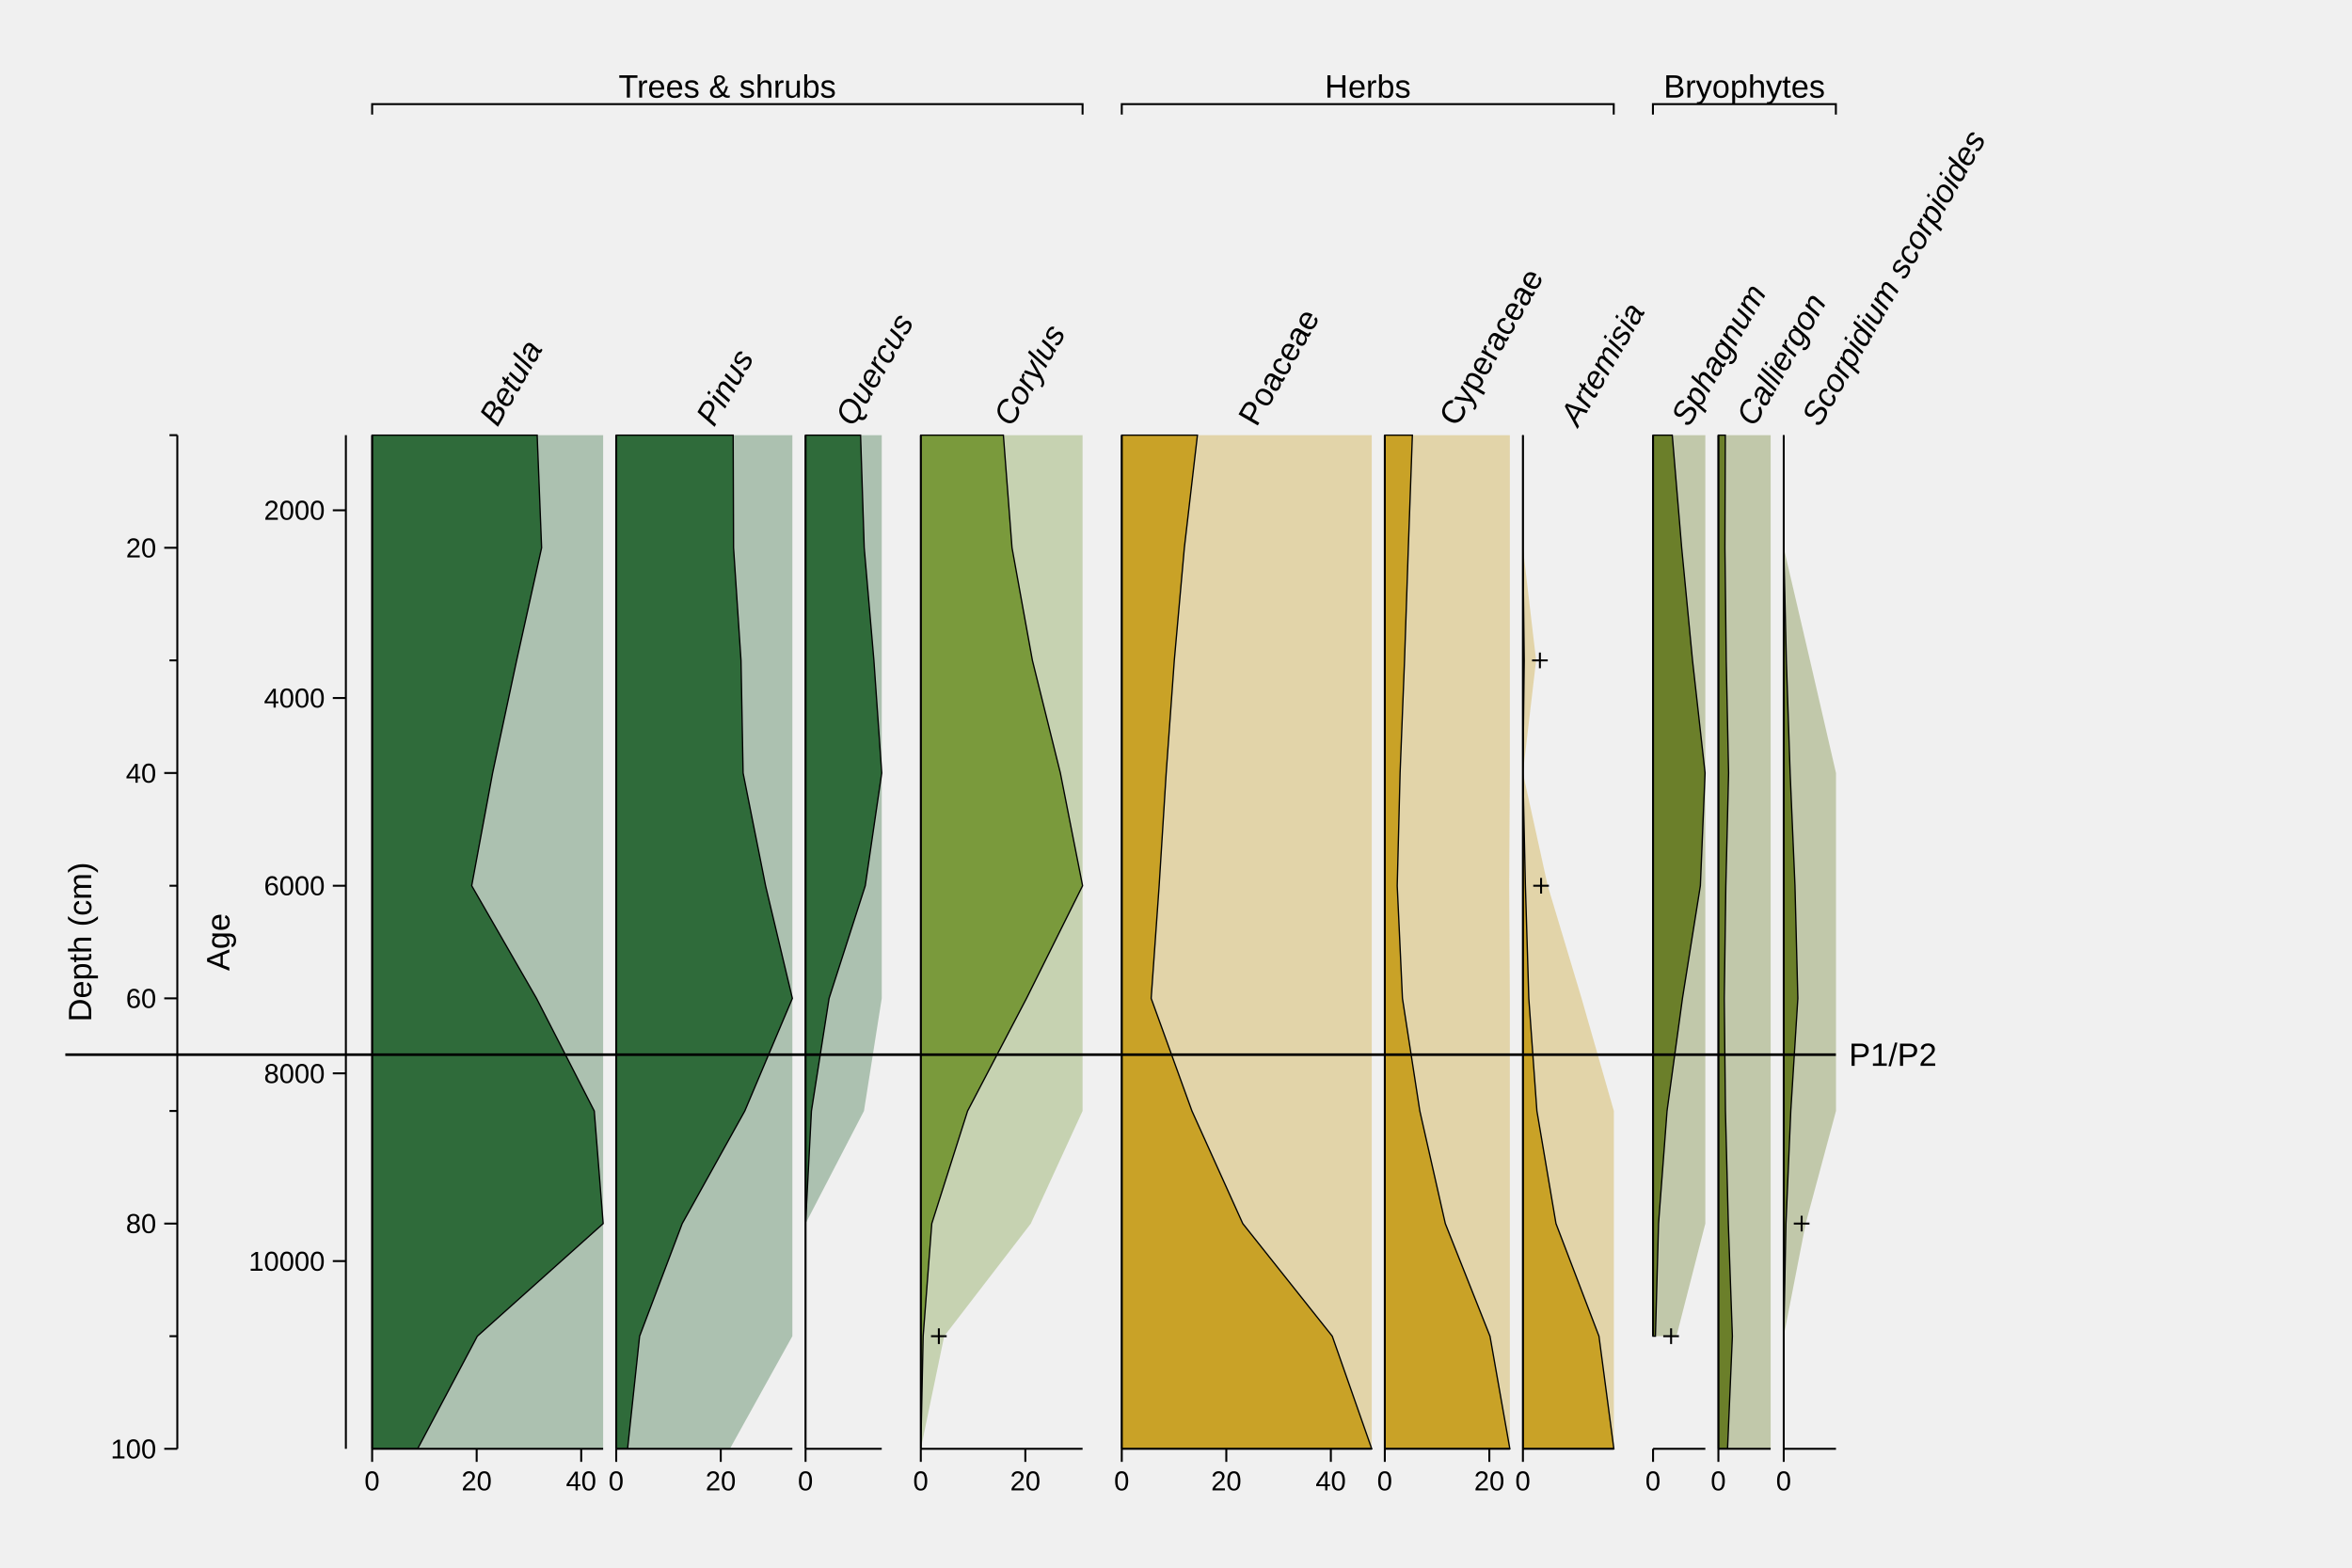
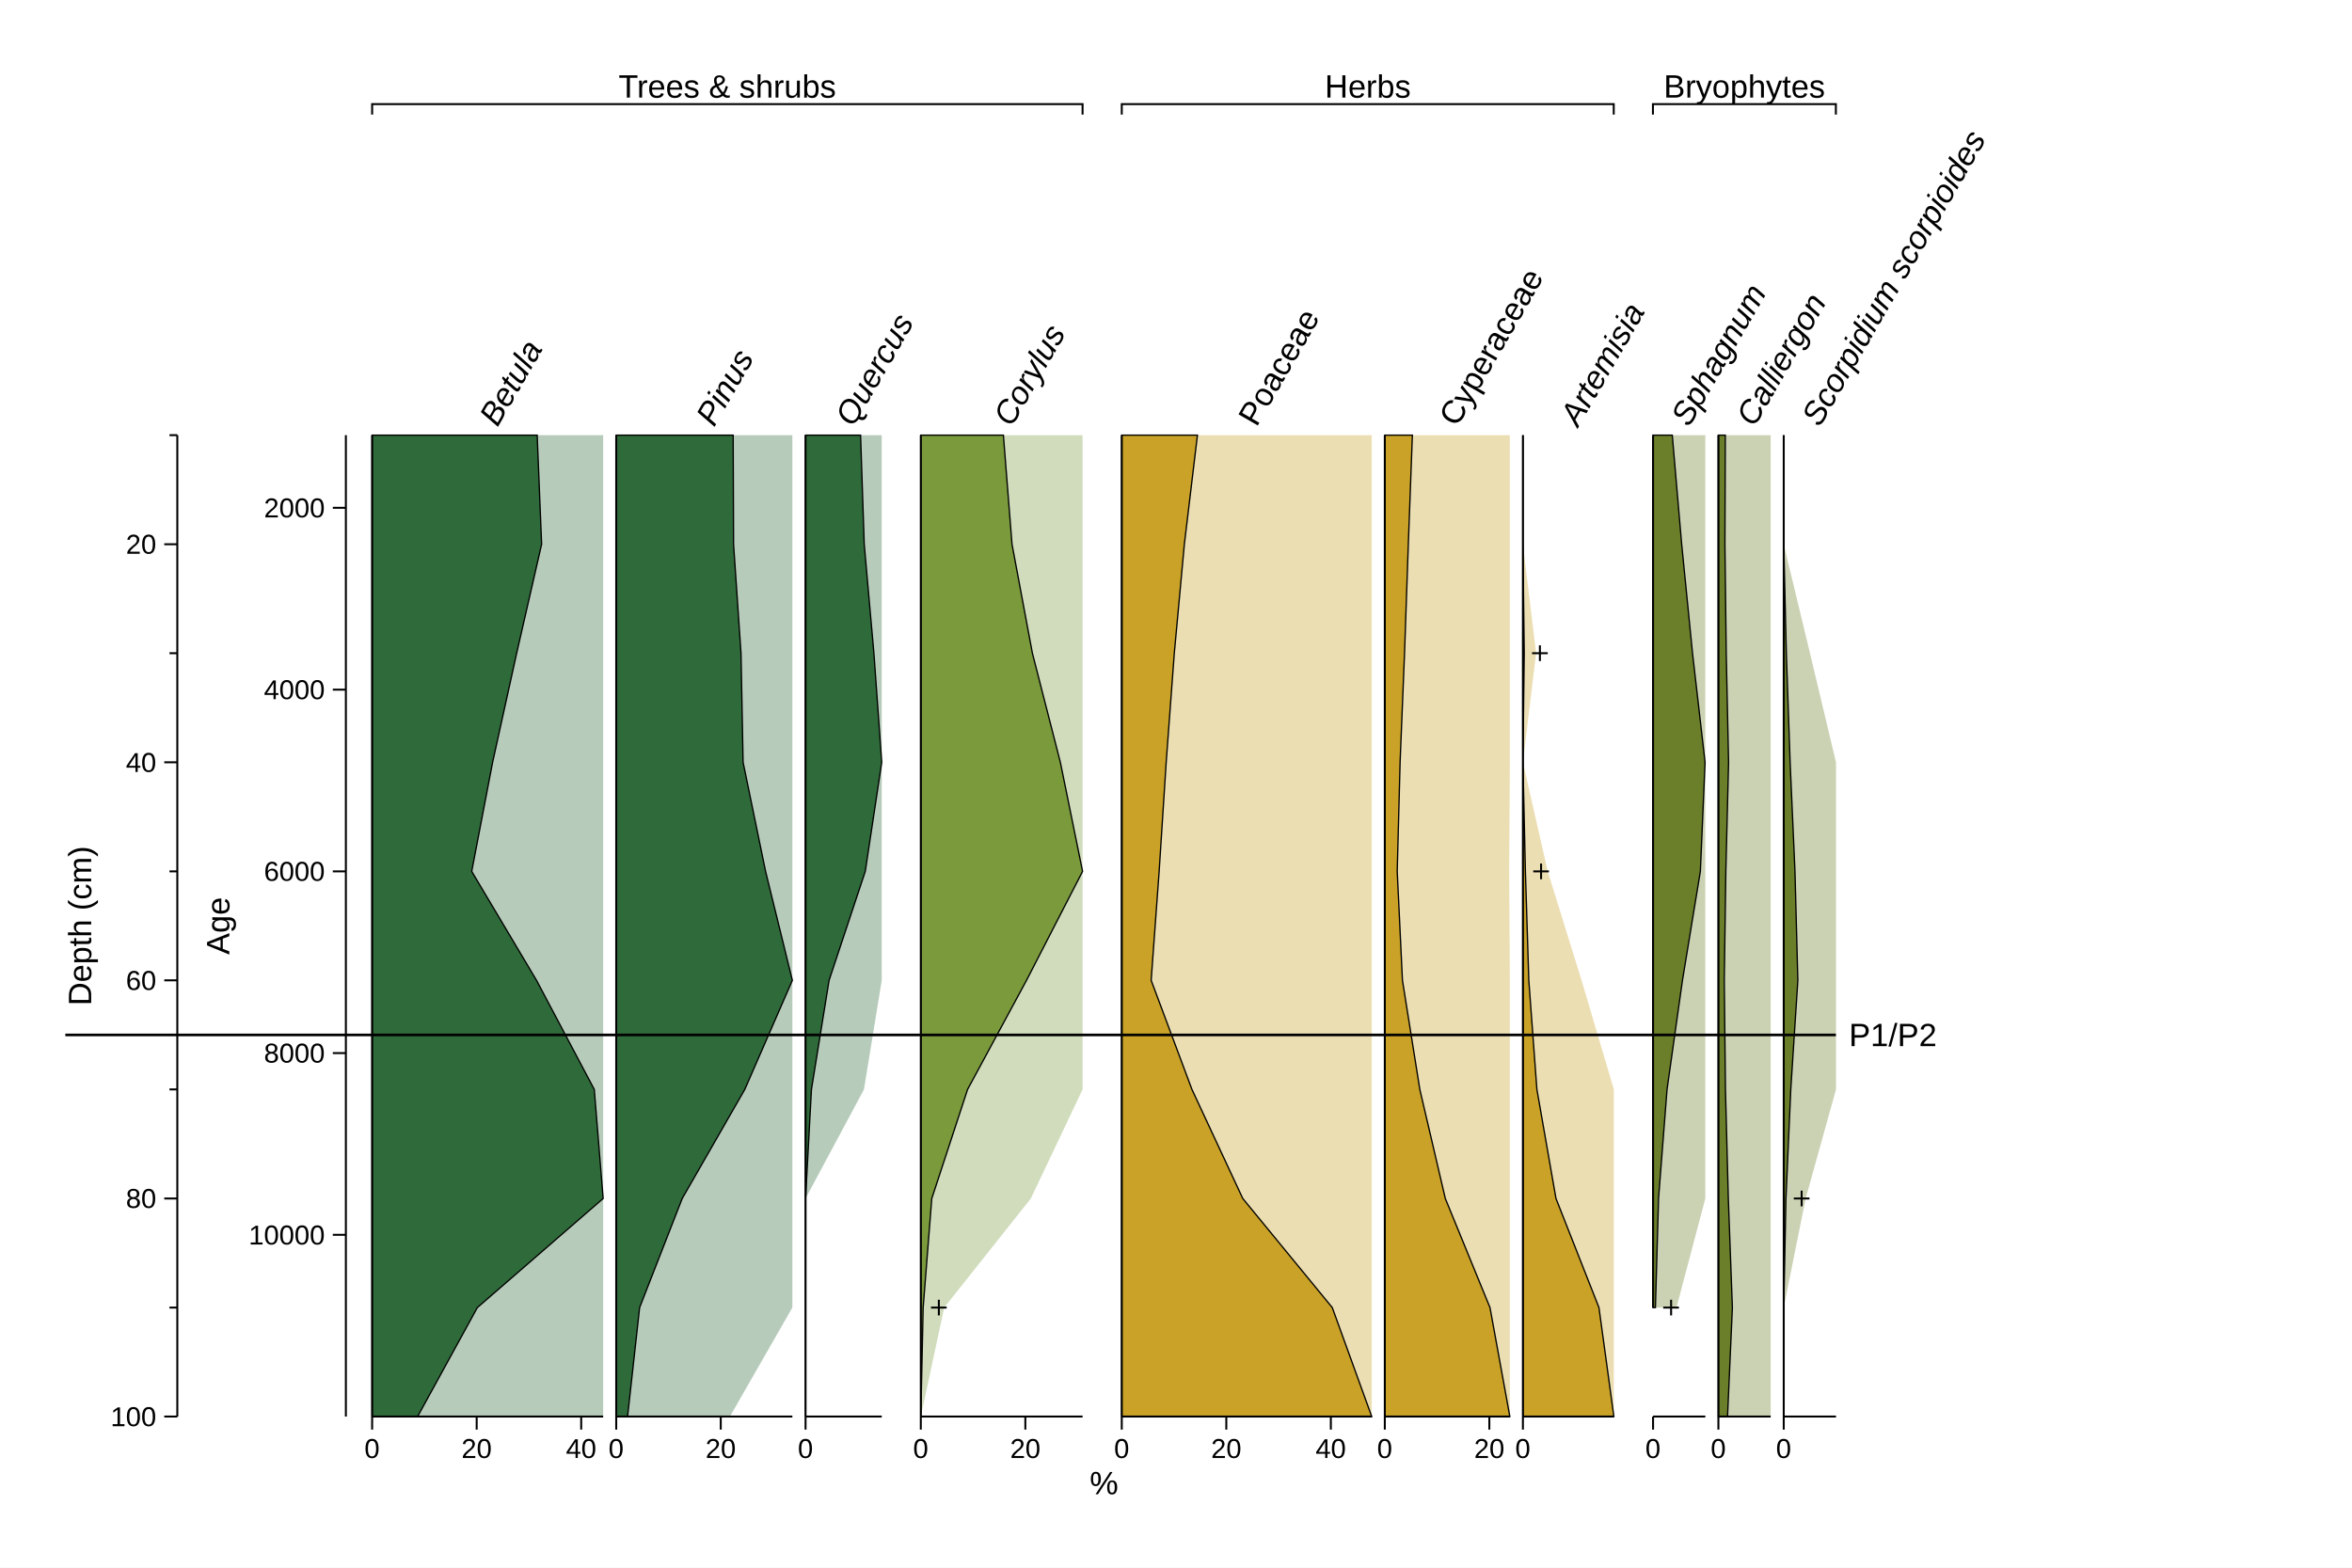
<svg xmlns="http://www.w3.org/2000/svg" width="180mm" height="120mm" viewBox="0 0 180 120">
-   <g font-family="Arial" font-size="2.47">
+   <rect id="background" x="0" y="0" width="180" height="120" fill="#ffffff" />
+   <g fill="#000000" font-family="Arial" font-size="2.47">
    <g id="panel-0-yAxis" transform="translate(5,33.31)">
      <g class="axis-primary" transform="translate(0,0)">
-         <text x="1.98" y="38.8" transform="rotate(-90,1.98,38.8)" text-anchor="middle">Depth (cm)</text>
-         <line x1="8.57" y1="0" x2="8.57" y2="77.59" stroke="#000000" stroke-width="0.15" />
+         <text x="1.98" y="37.56" transform="rotate(-90,1.98,37.56)" text-anchor="middle">Depth (cm)</text>
+         <line x1="8.57" y1="0" x2="8.57" y2="75.12" stroke="#000000" stroke-width="0.15" />
        <line x1="7.97" y1="0" x2="8.57" y2="0" stroke="#000000" stroke-width="0.15" />
-         <line x1="7.97" y1="17.24" x2="8.57" y2="17.24" stroke="#000000" stroke-width="0.15" />
-         <line x1="7.97" y1="34.49" x2="8.57" y2="34.49" stroke="#000000" stroke-width="0.15" />
-         <line x1="7.97" y1="51.73" x2="8.57" y2="51.73" stroke="#000000" stroke-width="0.15" />
-         <line x1="7.97" y1="68.97" x2="8.57" y2="68.97" stroke="#000000" stroke-width="0.15" />
-         <line x1="7.57" y1="8.62" x2="8.57" y2="8.62" stroke="#000000" stroke-width="0.15" />
-         <text x="6.97" y="9.36" font-size="2.1" text-anchor="end">20</text>
-         <line x1="7.57" y1="25.86" x2="8.57" y2="25.86" stroke="#000000" stroke-width="0.15" />
-         <text x="6.97" y="26.6" font-size="2.1" text-anchor="end">40</text>
-         <line x1="7.57" y1="43.11" x2="8.57" y2="43.11" stroke="#000000" stroke-width="0.15" />
-         <text x="6.97" y="43.84" font-size="2.1" text-anchor="end">60</text>
-         <line x1="7.57" y1="60.35" x2="8.57" y2="60.35" stroke="#000000" stroke-width="0.15" />
-         <text x="6.97" y="61.08" font-size="2.1" text-anchor="end">80</text>
-         <line x1="7.57" y1="77.59" x2="8.57" y2="77.59" stroke="#000000" stroke-width="0.15" />
-         <text x="6.97" y="78.33" font-size="2.1" text-anchor="end">100</text>
+         <line x1="7.97" y1="16.69" x2="8.57" y2="16.69" stroke="#000000" stroke-width="0.15" />
+         <line x1="7.97" y1="33.39" x2="8.57" y2="33.39" stroke="#000000" stroke-width="0.15" />
+         <line x1="7.97" y1="50.08" x2="8.57" y2="50.08" stroke="#000000" stroke-width="0.15" />
+         <line x1="7.97" y1="66.78" x2="8.57" y2="66.78" stroke="#000000" stroke-width="0.15" />
+         <line x1="7.57" y1="8.35" x2="8.57" y2="8.35" stroke="#000000" stroke-width="0.15" />
+         <text x="6.97" y="9.08" font-size="2.1" text-anchor="end">20</text>
+         <line x1="7.57" y1="25.04" x2="8.57" y2="25.04" stroke="#000000" stroke-width="0.15" />
+         <text x="6.97" y="25.78" font-size="2.1" text-anchor="end">40</text>
+         <line x1="7.57" y1="41.73" x2="8.57" y2="41.73" stroke="#000000" stroke-width="0.15" />
+         <text x="6.97" y="42.47" font-size="2.1" text-anchor="end">60</text>
+         <line x1="7.57" y1="58.43" x2="8.57" y2="58.43" stroke="#000000" stroke-width="0.15" />
+         <text x="6.97" y="59.16" font-size="2.1" text-anchor="end">80</text>
+         <line x1="7.57" y1="75.12" x2="8.57" y2="75.12" stroke="#000000" stroke-width="0.15" />
+         <text x="6.97" y="75.86" font-size="2.1" text-anchor="end">100</text>
      </g>
      <g class="axis-secondary" transform="translate(10.57,0)">
-         <text x="1.98" y="38.8" transform="rotate(-90,1.98,38.8)" text-anchor="middle">Age</text>
-         <line x1="10.9" y1="0" x2="10.9" y2="77.59" stroke="#000000" stroke-width="0.15" />
-         <line x1="9.9" y1="5.75" x2="10.9" y2="5.75" stroke="#000000" stroke-width="0.15" />
-         <text x="9.3" y="6.48" font-size="2.1" text-anchor="end">2000</text>
-         <line x1="9.9" y1="20.12" x2="10.9" y2="20.12" stroke="#000000" stroke-width="0.15" />
-         <text x="9.3" y="20.85" font-size="2.1" text-anchor="end">4000</text>
-         <line x1="9.9" y1="34.49" x2="10.9" y2="34.49" stroke="#000000" stroke-width="0.15" />
-         <text x="9.3" y="35.22" font-size="2.1" text-anchor="end">6000</text>
-         <line x1="9.9" y1="48.85" x2="10.9" y2="48.85" stroke="#000000" stroke-width="0.15" />
-         <text x="9.3" y="49.59" font-size="2.1" text-anchor="end">8000</text>
-         <line x1="9.9" y1="63.22" x2="10.9" y2="63.22" stroke="#000000" stroke-width="0.15" />
-         <text x="9.3" y="63.96" font-size="2.1" text-anchor="end">10000</text>
+         <text x="1.98" y="37.56" transform="rotate(-90,1.98,37.56)" text-anchor="middle">Age</text>
+         <line x1="10.9" y1="0" x2="10.9" y2="75.12" stroke="#000000" stroke-width="0.15" />
+         <line x1="9.9" y1="5.56" x2="10.9" y2="5.56" stroke="#000000" stroke-width="0.15" />
+         <text x="9.3" y="6.3" font-size="2.1" text-anchor="end">2000</text>
+         <line x1="9.9" y1="19.48" x2="10.9" y2="19.48" stroke="#000000" stroke-width="0.15" />
+         <text x="9.3" y="20.21" font-size="2.1" text-anchor="end">4000</text>
+         <line x1="9.9" y1="33.39" x2="10.9" y2="33.39" stroke="#000000" stroke-width="0.15" />
+         <text x="9.3" y="34.12" font-size="2.1" text-anchor="end">6000</text>
+         <line x1="9.9" y1="47.3" x2="10.9" y2="47.3" stroke="#000000" stroke-width="0.15" />
+         <text x="9.3" y="48.03" font-size="2.1" text-anchor="end">8000</text>
+         <line x1="9.9" y1="61.21" x2="10.9" y2="61.21" stroke="#000000" stroke-width="0.15" />
+         <text x="9.3" y="61.95" font-size="2.1" text-anchor="end">10000</text>
      </g>
    </g>
    <g id="panel-1-taxonCurves" transform="translate(28.48,33.31)">
      <g id="panel-1-taxonCurves-Betula" class="column" transform="translate(0,0)">
        <g class="exaggeration">
-           <path d="M0,0L17.68,0L17.68,8.62L17.68,17.24L17.68,25.86L17.68,34.49L17.68,43.11L17.68,51.73L17.68,60.35L17.68,68.97L17.68,77.59L0,77.59Z" fill="#2f6b3a" fill-opacity="0.35" />
-         </g>
-         <g class="curve">
-           <path d="M0,0L12.63,0L12.97,8.62L11.06,17.24L9.22,25.86L7.62,34.49L12.58,43.11L17,51.73L17.68,60.35L8.05,68.97L3.48,77.59L0,77.59Z" fill="#2f6b3a" stroke="#000000" stroke-width="0.1" />
-         </g>
-         <line x1="0" y1="0" x2="0" y2="77.59" stroke="#000000" stroke-width="0.15" />
-         <g class="x-axis">
-           <line x1="0" y1="77.59" x2="17.68" y2="77.59" stroke="#000000" stroke-width="0.15" />
-           <line x1="0" y1="77.59" x2="0" y2="78.59" stroke="#000000" stroke-width="0.15" />
-           <text x="0" y="80.77" font-size="2.1" text-anchor="middle">0</text>
-           <line x1="8" y1="77.59" x2="8" y2="78.59" stroke="#000000" stroke-width="0.15" />
-           <text x="8" y="80.77" font-size="2.1" text-anchor="middle">20</text>
-           <line x1="16" y1="77.59" x2="16" y2="78.59" stroke="#000000" stroke-width="0.15" />
-           <text x="16" y="80.77" font-size="2.1" text-anchor="middle">40</text>
+           <path d="M0,0L17.68,0L17.68,8.35L17.68,16.69L17.68,25.04L17.68,33.39L17.68,41.73L17.68,50.08L17.68,58.43L17.68,66.78L17.68,75.12L0,75.12Z" fill="#2f6b3a" fill-opacity="0.35" />
+         </g>
+         <g class="curve">
+           <path d="M0,0L12.63,0L12.97,8.35L11.06,16.69L9.22,25.04L7.62,33.39L12.58,41.73L17,50.08L17.68,58.43L8.05,66.78L3.48,75.12L0,75.12Z" fill="#2f6b3a" stroke="#000000" stroke-width="0.1" />
+         </g>
+         <line x1="0" y1="0" x2="0" y2="75.12" stroke="#000000" stroke-width="0.15" />
+         <g class="x-axis">
+           <line x1="0" y1="75.12" x2="17.68" y2="75.12" stroke="#000000" stroke-width="0.15" />
+           <line x1="0" y1="75.12" x2="0" y2="76.12" stroke="#000000" stroke-width="0.15" />
+           <text x="0" y="78.3" font-size="2.1" text-anchor="middle">0</text>
+           <line x1="8" y1="75.12" x2="8" y2="76.12" stroke="#000000" stroke-width="0.15" />
+           <text x="8" y="78.3" font-size="2.1" text-anchor="middle">20</text>
+           <line x1="16" y1="75.12" x2="16" y2="76.12" stroke="#000000" stroke-width="0.15" />
+           <text x="16" y="78.3" font-size="2.1" text-anchor="middle">40</text>
        </g>
        <text class="label" x="9.59" y="-0.57" transform="rotate(-60,9.59,-0.57)">
          <tspan font-style="italic">Betula</tspan>
        </text>
      </g>
      <g id="panel-1-taxonCurves-Pinus" class="column" transform="translate(18.68,0)">
        <g class="exaggeration">
-           <path d="M0,0L13.48,0L13.48,8.62L13.48,17.24L13.48,25.86L13.48,34.49L13.48,43.11L13.48,51.73L13.48,60.35L13.48,68.97L8.7,77.59L0,77.59Z" fill="#2f6b3a" fill-opacity="0.35" />
-         </g>
-         <g class="curve">
-           <path d="M0,0L8.95,0L8.98,8.62L9.55,17.24L9.71,25.86L11.43,34.49L13.48,43.11L9.84,51.73L5.05,60.35L1.79,68.97L0.87,77.59L0,77.59Z" fill="#2f6b3a" stroke="#000000" stroke-width="0.1" />
-         </g>
-         <line x1="0" y1="0" x2="0" y2="77.59" stroke="#000000" stroke-width="0.15" />
-         <g class="x-axis">
-           <line x1="0" y1="77.59" x2="13.48" y2="77.59" stroke="#000000" stroke-width="0.15" />
-           <line x1="0" y1="77.59" x2="0" y2="78.59" stroke="#000000" stroke-width="0.15" />
-           <text x="0" y="80.77" font-size="2.1" text-anchor="middle">0</text>
-           <line x1="8" y1="77.59" x2="8" y2="78.59" stroke="#000000" stroke-width="0.15" />
-           <text x="8" y="80.77" font-size="2.1" text-anchor="middle">20</text>
+           <path d="M0,0L13.48,0L13.48,8.35L13.48,16.69L13.48,25.04L13.48,33.39L13.48,41.73L13.48,50.08L13.48,58.43L13.48,66.78L8.7,75.12L0,75.12Z" fill="#2f6b3a" fill-opacity="0.35" />
+         </g>
+         <g class="curve">
+           <path d="M0,0L8.95,0L8.98,8.35L9.55,16.69L9.71,25.04L11.43,33.39L13.48,41.73L9.84,50.08L5.05,58.43L1.79,66.78L0.87,75.12L0,75.12Z" fill="#2f6b3a" stroke="#000000" stroke-width="0.1" />
+         </g>
+         <line x1="0" y1="0" x2="0" y2="75.12" stroke="#000000" stroke-width="0.15" />
+         <g class="x-axis">
+           <line x1="0" y1="75.12" x2="13.48" y2="75.12" stroke="#000000" stroke-width="0.15" />
+           <line x1="0" y1="75.12" x2="0" y2="76.12" stroke="#000000" stroke-width="0.15" />
+           <text x="0" y="78.3" font-size="2.1" text-anchor="middle">0</text>
+           <line x1="8" y1="75.12" x2="8" y2="76.12" stroke="#000000" stroke-width="0.15" />
+           <text x="8" y="78.3" font-size="2.1" text-anchor="middle">20</text>
        </g>
        <text class="label" x="7.49" y="-0.57" transform="rotate(-60,7.49,-0.57)">
          <tspan font-style="italic">Pinus</tspan>
        </text>
      </g>
      <g id="panel-1-taxonCurves-Quercus" class="column" transform="translate(33.17,0)">
        <g class="exaggeration">
-           <path d="M0,0L5.83,0L5.83,8.62L5.83,17.24L5.83,25.86L5.83,34.49L5.83,43.11L4.47,51.73L0,60.35L0,68.97L0,77.59L0,77.59Z" fill="#2f6b3a" fill-opacity="0.35" />
-         </g>
-         <g class="curve">
-           <path d="M0,0L4.21,0L4.49,8.62L5.23,17.24L5.83,25.86L4.57,34.49L1.8,43.11L0.45,51.73L0,60.35L0,68.97L0,77.59L0,77.59Z" fill="#2f6b3a" stroke="#000000" stroke-width="0.1" />
-         </g>
-         <line x1="0" y1="0" x2="0" y2="77.59" stroke="#000000" stroke-width="0.15" />
-         <g class="x-axis">
-           <line x1="0" y1="77.59" x2="5.83" y2="77.59" stroke="#000000" stroke-width="0.15" />
-           <line x1="0" y1="77.59" x2="0" y2="78.59" stroke="#000000" stroke-width="0.15" />
-           <text x="0" y="80.77" font-size="2.1" text-anchor="middle">0</text>
+           <path d="M0,0L5.83,0L5.83,8.35L5.83,16.69L5.83,25.04L5.83,33.39L5.83,41.73L4.47,50.08L0,58.43L0,66.78L0,75.12L0,75.12Z" fill="#2f6b3a" fill-opacity="0.35" />
+         </g>
+         <g class="curve">
+           <path d="M0,0L4.21,0L4.49,8.35L5.23,16.69L5.83,25.04L4.57,33.39L1.8,41.73L0.45,50.08L0,58.43L0,66.78L0,75.12L0,75.12Z" fill="#2f6b3a" stroke="#000000" stroke-width="0.1" />
+         </g>
+         <line x1="0" y1="0" x2="0" y2="75.12" stroke="#000000" stroke-width="0.15" />
+         <g class="x-axis">
+           <line x1="0" y1="75.12" x2="5.83" y2="75.12" stroke="#000000" stroke-width="0.15" />
+           <line x1="0" y1="75.12" x2="0" y2="76.12" stroke="#000000" stroke-width="0.15" />
+           <text x="0" y="78.3" font-size="2.1" text-anchor="middle">0</text>
        </g>
        <text class="label" x="3.66" y="-0.57" transform="rotate(-60,3.66,-0.57)">
          <tspan font-style="italic">Quercus</tspan>
        </text>
      </g>
      <g id="panel-1-taxonCurves-Corylus" class="column" transform="translate(41.99,0)">
        <g class="exaggeration">
-           <path d="M0,0L12.38,0L12.38,8.62L12.38,17.24L12.38,25.86L12.38,34.49L12.38,43.11L12.38,51.73L8.42,60.35L1.79,68.97L0,77.59L0,77.59Z" fill="#7a9a3c" fill-opacity="0.35" />
-         </g>
-         <g class="curve">
-           <path d="M0,0L6.32,0L6.98,8.62L8.54,17.24L10.68,25.86L12.38,34.49L8.09,43.11L3.58,51.73L0.84,60.35L0.18,68.97L0,77.59L0,77.59Z" fill="#7a9a3c" stroke="#000000" stroke-width="0.1" />
-         </g>
-         <line x1="0" y1="0" x2="0" y2="77.59" stroke="#000000" stroke-width="0.15" />
-         <path class="plus" d="M0.78,68.97L1.98,68.97M1.38,68.37L1.38,69.57" fill="none" stroke="#000000" stroke-width="0.15" />
-         <g class="x-axis">
-           <line x1="0" y1="77.59" x2="12.38" y2="77.59" stroke="#000000" stroke-width="0.15" />
-           <line x1="0" y1="77.59" x2="0" y2="78.59" stroke="#000000" stroke-width="0.15" />
-           <text x="0" y="80.77" font-size="2.1" text-anchor="middle">0</text>
-           <line x1="8" y1="77.59" x2="8" y2="78.59" stroke="#000000" stroke-width="0.15" />
-           <text x="8" y="80.77" font-size="2.1" text-anchor="middle">20</text>
+           <path d="M0,0L12.38,0L12.38,8.35L12.38,16.69L12.38,25.04L12.38,33.39L12.38,41.73L12.38,50.08L8.42,58.43L1.79,66.78L0,75.12L0,75.12Z" fill="#7a9a3c" fill-opacity="0.35" />
+         </g>
+         <g class="curve">
+           <path d="M0,0L6.32,0L6.98,8.35L8.54,16.69L10.68,25.04L12.38,33.39L8.09,41.73L3.58,50.08L0.84,58.43L0.18,66.78L0,75.12L0,75.12Z" fill="#7a9a3c" stroke="#000000" stroke-width="0.1" />
+         </g>
+         <line x1="0" y1="0" x2="0" y2="75.12" stroke="#000000" stroke-width="0.15" />
+         <path class="plus" d="M0.78,66.78L1.98,66.78M1.38,66.18L1.38,67.38" fill="none" stroke="#000000" stroke-width="0.15" />
+         <g class="x-axis">
+           <line x1="0" y1="75.12" x2="12.38" y2="75.12" stroke="#000000" stroke-width="0.15" />
+           <line x1="0" y1="75.12" x2="0" y2="76.12" stroke="#000000" stroke-width="0.15" />
+           <text x="0" y="78.3" font-size="2.1" text-anchor="middle">0</text>
+           <line x1="8" y1="75.12" x2="8" y2="76.12" stroke="#000000" stroke-width="0.15" />
+           <text x="8" y="78.3" font-size="2.1" text-anchor="middle">20</text>
        </g>
        <text class="label" x="6.94" y="-0.57" transform="rotate(-60,6.94,-0.57)">
          <tspan font-style="italic">Corylus</tspan>
        </text>
      </g>
      <g id="panel-1-taxonCurves-Poaceae" class="column" transform="translate(57.37,0)">
        <g class="exaggeration">
-           <path d="M0,0L19.13,0L19.13,8.62L19.13,17.24L19.13,25.86L19.13,34.49L19.13,43.11L19.13,51.73L19.13,60.35L19.13,68.97L19.13,77.59L0,77.59Z" fill="#c9a227" fill-opacity="0.35" />
-         </g>
-         <g class="curve">
-           <path d="M0,0L5.79,0L4.79,8.62L4.02,17.24L3.4,25.86L2.86,34.49L2.25,43.11L5.37,51.73L9.26,60.35L16.11,68.97L19.13,77.59L0,77.59Z" fill="#c9a227" stroke="#000000" stroke-width="0.1" />
-         </g>
-         <line x1="0" y1="0" x2="0" y2="77.59" stroke="#000000" stroke-width="0.15" />
-         <g class="x-axis">
-           <line x1="0" y1="77.59" x2="19.13" y2="77.59" stroke="#000000" stroke-width="0.15" />
-           <line x1="0" y1="77.59" x2="0" y2="78.59" stroke="#000000" stroke-width="0.15" />
-           <text x="0" y="80.77" font-size="2.1" text-anchor="middle">0</text>
-           <line x1="8" y1="77.59" x2="8" y2="78.59" stroke="#000000" stroke-width="0.15" />
-           <text x="8" y="80.77" font-size="2.1" text-anchor="middle">20</text>
-           <line x1="16" y1="77.59" x2="16" y2="78.59" stroke="#000000" stroke-width="0.15" />
-           <text x="16" y="80.77" font-size="2.1" text-anchor="middle">40</text>
+           <path d="M0,0L19.13,0L19.13,8.35L19.13,16.69L19.13,25.04L19.13,33.39L19.13,41.73L19.13,50.08L19.13,58.43L19.13,66.78L19.13,75.12L0,75.12Z" fill="#c9a227" fill-opacity="0.35" />
+         </g>
+         <g class="curve">
+           <path d="M0,0L5.79,0L4.79,8.35L4.02,16.69L3.4,25.04L2.86,33.39L2.25,41.73L5.37,50.08L9.26,58.43L16.11,66.78L19.13,75.12L0,75.12Z" fill="#c9a227" stroke="#000000" stroke-width="0.1" />
+         </g>
+         <line x1="0" y1="0" x2="0" y2="75.12" stroke="#000000" stroke-width="0.15" />
+         <g class="x-axis">
+           <line x1="0" y1="75.12" x2="19.13" y2="75.12" stroke="#000000" stroke-width="0.15" />
+           <line x1="0" y1="75.12" x2="0" y2="76.12" stroke="#000000" stroke-width="0.15" />
+           <text x="0" y="78.3" font-size="2.1" text-anchor="middle">0</text>
+           <line x1="8" y1="75.12" x2="8" y2="76.12" stroke="#000000" stroke-width="0.15" />
+           <text x="8" y="78.3" font-size="2.1" text-anchor="middle">20</text>
+           <line x1="16" y1="75.12" x2="16" y2="76.12" stroke="#000000" stroke-width="0.15" />
+           <text x="16" y="78.3" font-size="2.1" text-anchor="middle">40</text>
        </g>
        <text class="label" x="10.31" y="-0.57" transform="rotate(-60,10.31,-0.57)">Poaceae</text>
      </g>
      <g id="panel-1-taxonCurves-Cyperaceae" class="column" transform="translate(77.5,0)">
        <g class="exaggeration">
-           <path d="M0,0L9.57,0L9.57,8.62L9.57,17.24L9.57,25.86L9.52,34.49L9.57,43.11L9.57,51.73L9.57,60.35L9.57,68.97L9.57,77.59L0,77.59Z" fill="#c9a227" fill-opacity="0.35" />
-         </g>
-         <g class="curve">
-           <path d="M0,0L2.11,0L1.8,8.62L1.51,17.24L1.17,25.86L0.95,34.49L1.35,43.11L2.68,51.73L4.63,60.35L8.05,68.97L9.57,77.59L0,77.59Z" fill="#c9a227" stroke="#000000" stroke-width="0.1" />
-         </g>
-         <line x1="0" y1="0" x2="0" y2="77.59" stroke="#000000" stroke-width="0.15" />
-         <g class="x-axis">
-           <line x1="0" y1="77.59" x2="9.57" y2="77.59" stroke="#000000" stroke-width="0.15" />
-           <line x1="0" y1="77.59" x2="0" y2="78.59" stroke="#000000" stroke-width="0.15" />
-           <text x="0" y="80.77" font-size="2.1" text-anchor="middle">0</text>
-           <line x1="8" y1="77.59" x2="8" y2="78.59" stroke="#000000" stroke-width="0.15" />
-           <text x="8" y="80.77" font-size="2.1" text-anchor="middle">20</text>
+           <path d="M0,0L9.57,0L9.57,8.35L9.57,16.69L9.57,25.04L9.52,33.39L9.57,41.73L9.57,50.08L9.57,58.43L9.57,66.78L9.57,75.12L0,75.12Z" fill="#c9a227" fill-opacity="0.35" />
+         </g>
+         <g class="curve">
+           <path d="M0,0L2.11,0L1.8,8.35L1.51,16.69L1.17,25.04L0.95,33.39L1.35,41.73L2.68,50.08L4.63,58.43L8.05,66.78L9.57,75.12L0,75.12Z" fill="#c9a227" stroke="#000000" stroke-width="0.1" />
+         </g>
+         <line x1="0" y1="0" x2="0" y2="75.12" stroke="#000000" stroke-width="0.15" />
+         <g class="x-axis">
+           <line x1="0" y1="75.12" x2="9.57" y2="75.12" stroke="#000000" stroke-width="0.15" />
+           <line x1="0" y1="75.12" x2="0" y2="76.12" stroke="#000000" stroke-width="0.15" />
+           <text x="0" y="78.3" font-size="2.1" text-anchor="middle">0</text>
+           <line x1="8" y1="75.12" x2="8" y2="76.12" stroke="#000000" stroke-width="0.15" />
+           <text x="8" y="78.3" font-size="2.1" text-anchor="middle">20</text>
        </g>
        <text class="label" x="5.53" y="-0.57" transform="rotate(-60,5.53,-0.57)">Cyperaceae</text>
      </g>
      <g id="panel-1-taxonCurves-Artemisia" class="column" transform="translate(88.07,0)">
        <g class="exaggeration">
-           <path d="M0,0L0,0L0,8.62L1.01,17.24L0,25.86L1.9,34.49L4.49,43.11L6.96,51.73L6.96,60.35L6.96,68.97L6.96,77.59L0,77.59Z" fill="#c9a227" fill-opacity="0.35" />
-         </g>
-         <g class="curve">
-           <path d="M0,0L0,0L0,8.62L0.1,17.24L0,25.86L0.19,34.49L0.45,43.11L1.07,51.73L2.53,60.35L5.82,68.97L6.96,77.59L0,77.59Z" fill="#c9a227" stroke="#000000" stroke-width="0.1" />
-         </g>
-         <line x1="0" y1="0" x2="0" y2="77.59" stroke="#000000" stroke-width="0.15" />
-         <path class="plus" d="M0.7,17.24L1.9,17.24M1.3,16.64L1.3,17.84M0.79,34.49L1.99,34.49M1.39,33.89L1.39,35.09" fill="none" stroke="#000000" stroke-width="0.15" />
-         <g class="x-axis">
-           <line x1="0" y1="77.59" x2="6.96" y2="77.59" stroke="#000000" stroke-width="0.15" />
-           <line x1="0" y1="77.59" x2="0" y2="78.59" stroke="#000000" stroke-width="0.15" />
-           <text x="0" y="80.77" font-size="2.1" text-anchor="middle">0</text>
+           <path d="M0,0L0,0L0,8.35L1.01,16.69L0,25.04L1.9,33.39L4.49,41.73L6.96,50.08L6.96,58.43L6.96,66.78L6.96,75.12L0,75.12Z" fill="#c9a227" fill-opacity="0.35" />
+         </g>
+         <g class="curve">
+           <path d="M0,0L0,0L0,8.35L0.1,16.69L0,25.04L0.19,33.39L0.45,41.73L1.07,50.08L2.53,58.43L5.82,66.78L6.96,75.12L0,75.12Z" fill="#c9a227" stroke="#000000" stroke-width="0.1" />
+         </g>
+         <line x1="0" y1="0" x2="0" y2="75.12" stroke="#000000" stroke-width="0.15" />
+         <path class="plus" d="M0.7,16.69L1.9,16.69M1.3,16.09L1.3,17.29M0.79,33.39L1.99,33.39M1.39,32.79L1.39,33.99" fill="none" stroke="#000000" stroke-width="0.15" />
+         <g class="x-axis">
+           <line x1="0" y1="75.12" x2="6.96" y2="75.12" stroke="#000000" stroke-width="0.15" />
+           <line x1="0" y1="75.12" x2="0" y2="76.12" stroke="#000000" stroke-width="0.15" />
+           <text x="0" y="78.3" font-size="2.1" text-anchor="middle">0</text>
        </g>
        <text class="label" x="4.23" y="-0.57" transform="rotate(-60,4.23,-0.57)">
          <tspan font-style="italic">Artemisia</tspan>
        </text>
      </g>
      <g id="panel-1-taxonCurves-Sphagnum" class="column" transform="translate(98.03,0)">
        <g class="exaggeration">
-           <path d="M0,0L4,0L4,8.62L4,17.24L4,25.86L4,34.49L4,43.11L4,51.73L4,60.35L1.79,68.97L0,68.97Z" fill="#6b7f2a" fill-opacity="0.35" />
-         </g>
-         <g class="curve">
-           <path d="M0,0L1.47,0L2.19,8.62L3.02,17.24L3.98,25.86L3.62,34.49L2.25,43.11L1.07,51.73L0.42,60.35L0.18,68.97L0,68.97Z" fill="#6b7f2a" stroke="#000000" stroke-width="0.1" />
-         </g>
-         <line x1="0" y1="0" x2="0" y2="68.97" stroke="#000000" stroke-width="0.15" />
-         <path class="plus" d="M0.78,68.97L1.98,68.97M1.38,68.37L1.38,69.57" fill="none" stroke="#000000" stroke-width="0.15" />
-         <g class="x-axis">
-           <line x1="0" y1="77.59" x2="4" y2="77.59" stroke="#000000" stroke-width="0.15" />
-           <line x1="0" y1="77.59" x2="0" y2="78.59" stroke="#000000" stroke-width="0.15" />
-           <text x="0" y="80.77" font-size="2.1" text-anchor="middle">0</text>
+           <path d="M0,0L4,0L4,8.35L4,16.69L4,25.04L4,33.39L4,41.73L4,50.08L4,58.43L1.79,66.78L0,66.78Z" fill="#6b7f2a" fill-opacity="0.35" />
+         </g>
+         <g class="curve">
+           <path d="M0,0L1.47,0L2.19,8.35L3.02,16.69L3.98,25.04L3.62,33.39L2.25,41.73L1.07,50.08L0.42,58.43L0.18,66.78L0,66.78Z" fill="#6b7f2a" stroke="#000000" stroke-width="0.1" />
+         </g>
+         <line x1="0" y1="0" x2="0" y2="66.78" stroke="#000000" stroke-width="0.15" />
+         <path class="plus" d="M0.78,66.78L1.98,66.78M1.38,66.18L1.38,67.38" fill="none" stroke="#000000" stroke-width="0.15" />
+         <g class="x-axis">
+           <line x1="0" y1="75.12" x2="4" y2="75.12" stroke="#000000" stroke-width="0.15" />
+           <line x1="0" y1="75.12" x2="0" y2="76.12" stroke="#000000" stroke-width="0.15" />
+           <text x="0" y="78.3" font-size="2.1" text-anchor="middle">0</text>
        </g>
        <text class="label" x="2.75" y="-0.57" transform="rotate(-60,2.75,-0.57)">
          <tspan font-style="italic">Sphagnum</tspan>
        </text>
      </g>
      <g id="panel-1-taxonCurves-Calliergon" class="column" transform="translate(103.03,0)">
        <g class="exaggeration">
-           <path d="M0,0L4,0L4,8.62L4,17.24L4,25.86L4,34.49L4,43.11L4,51.73L4,60.35L4,68.97L4,77.59L0,77.59Z" fill="#6b7f2a" fill-opacity="0.35" />
-         </g>
-         <g class="curve">
-           <path d="M0,0L0.53,0L0.5,8.62L0.6,17.24L0.78,25.86L0.57,34.49L0.45,43.11L0.54,51.73L0.76,60.35L1.07,68.97L0.7,77.59L0,77.59Z" fill="#6b7f2a" stroke="#000000" stroke-width="0.1" />
-         </g>
-         <line x1="0" y1="0" x2="0" y2="77.59" stroke="#000000" stroke-width="0.15" />
-         <g class="x-axis">
-           <line x1="0" y1="77.59" x2="4" y2="77.59" stroke="#000000" stroke-width="0.15" />
-           <line x1="0" y1="77.59" x2="0" y2="78.59" stroke="#000000" stroke-width="0.15" />
-           <text x="0" y="80.77" font-size="2.1" text-anchor="middle">0</text>
+           <path d="M0,0L4,0L4,8.35L4,16.69L4,25.04L4,33.39L4,41.73L4,50.08L4,58.43L4,66.78L4,75.12L0,75.12Z" fill="#6b7f2a" fill-opacity="0.35" />
+         </g>
+         <g class="curve">
+           <path d="M0,0L0.53,0L0.5,8.35L0.6,16.69L0.78,25.04L0.57,33.39L0.45,41.73L0.54,50.08L0.76,58.43L1.07,66.78L0.7,75.12L0,75.12Z" fill="#6b7f2a" stroke="#000000" stroke-width="0.1" />
+         </g>
+         <line x1="0" y1="0" x2="0" y2="75.12" stroke="#000000" stroke-width="0.15" />
+         <g class="x-axis">
+           <line x1="0" y1="75.12" x2="4" y2="75.12" stroke="#000000" stroke-width="0.15" />
+           <line x1="0" y1="75.12" x2="0" y2="76.12" stroke="#000000" stroke-width="0.15" />
+           <text x="0" y="78.3" font-size="2.1" text-anchor="middle">0</text>
        </g>
        <text class="label" x="2.75" y="-0.57" transform="rotate(-60,2.75,-0.57)">
          <tspan font-style="italic">Calliergon</tspan>
        </text>
      </g>
      <g id="panel-1-taxonCurves-Scorpidium_scorpioides" class="column" transform="translate(108.03,0)">
        <g class="exaggeration">
-           <path d="M0,0L0,0L0,8.62L2.01,17.24L4,25.86L4,34.49L4,43.11L4,51.73L1.68,60.35L0,68.97L0,77.59L0,77.59Z" fill="#6b7f2a" fill-opacity="0.35" />
-         </g>
-         <g class="curve">
-           <path d="M0,0L0,0L0,8.62L0.2,17.24L0.49,25.86L0.86,34.49L1.08,43.11L0.54,51.73L0.17,60.35L0,68.97L0,77.59L0,77.59Z" fill="#6b7f2a" stroke="#000000" stroke-width="0.1" />
-         </g>
-         <line x1="0" y1="0" x2="0" y2="77.59" stroke="#000000" stroke-width="0.15" />
-         <path class="plus" d="M0.77,60.35L1.97,60.35M1.37,59.75L1.37,60.95" fill="none" stroke="#000000" stroke-width="0.15" />
-         <g class="x-axis">
-           <line x1="0" y1="77.59" x2="4" y2="77.59" stroke="#000000" stroke-width="0.15" />
-           <line x1="0" y1="77.59" x2="0" y2="78.59" stroke="#000000" stroke-width="0.15" />
-           <text x="0" y="80.77" font-size="2.1" text-anchor="middle">0</text>
+           <path d="M0,0L0,0L0,8.35L2.01,16.69L4,25.04L4,33.39L4,41.73L4,50.08L1.68,58.43L0,66.78L0,75.12L0,75.12Z" fill="#6b7f2a" fill-opacity="0.35" />
+         </g>
+         <g class="curve">
+           <path d="M0,0L0,0L0,8.35L0.2,16.69L0.49,25.04L0.86,33.39L1.08,41.73L0.54,50.08L0.17,58.43L0,66.78L0,75.12L0,75.12Z" fill="#6b7f2a" stroke="#000000" stroke-width="0.1" />
+         </g>
+         <line x1="0" y1="0" x2="0" y2="75.12" stroke="#000000" stroke-width="0.15" />
+         <path class="plus" d="M0.77,58.43L1.97,58.43M1.37,57.83L1.37,59.03" fill="none" stroke="#000000" stroke-width="0.15" />
+         <g class="x-axis">
+           <line x1="0" y1="75.12" x2="4" y2="75.12" stroke="#000000" stroke-width="0.15" />
+           <line x1="0" y1="75.12" x2="0" y2="76.12" stroke="#000000" stroke-width="0.15" />
+           <text x="0" y="78.3" font-size="2.1" text-anchor="middle">0</text>
        </g>
        <text class="label" x="2.75" y="-0.57" transform="rotate(-60,2.75,-0.57)">
          <tspan font-style="italic">Scorpidium scorpioides</tspan>
        </text>
+       </g>
+       <g class="x-title">
+         <text x="56.01" y="81.07" text-anchor="middle">%</text>
      </g>
    </g>
    <g id="headers" transform="translate(5,33.31)">
      <path class="bracket" d="M23.48,-24.54L23.48,-25.34L77.85,-25.34L77.85,-24.54" fill="none" stroke="#000000" stroke-width="0.15" />
      <text class="group-header" x="50.66" y="-25.84" text-anchor="middle">Trees &amp; shrubs</text>
      <path class="bracket" d="M80.85,-24.54L80.85,-25.34L118.5,-25.34L118.5,-24.54" fill="none" stroke="#000000" stroke-width="0.15" />
      <text class="group-header" x="99.68" y="-25.84" text-anchor="middle">Herbs</text>
      <path class="bracket" d="M121.5,-24.54L121.5,-25.34L135.5,-25.34L135.5,-24.54" fill="none" stroke="#000000" stroke-width="0.15" />
      <text class="group-header" x="128.5" y="-25.84" text-anchor="middle">Bryophytes</text>
    </g>
    <g id="overlay-0-zones" transform="translate(5,33.31)">
-       <line class="zone" x1="0" y1="47.42" x2="135.5" y2="47.42" stroke="#000000" stroke-width="0.2" />
-       <text class="zone-label" x="136.5" y="48.28">P1/P2</text>
+       <line class="zone" x1="0" y1="45.91" x2="135.5" y2="45.91" stroke="#000000" stroke-width="0.2" />
+       <text class="zone-label" x="136.5" y="46.77">P1/P2</text>
    </g>
  </g>
</svg>
